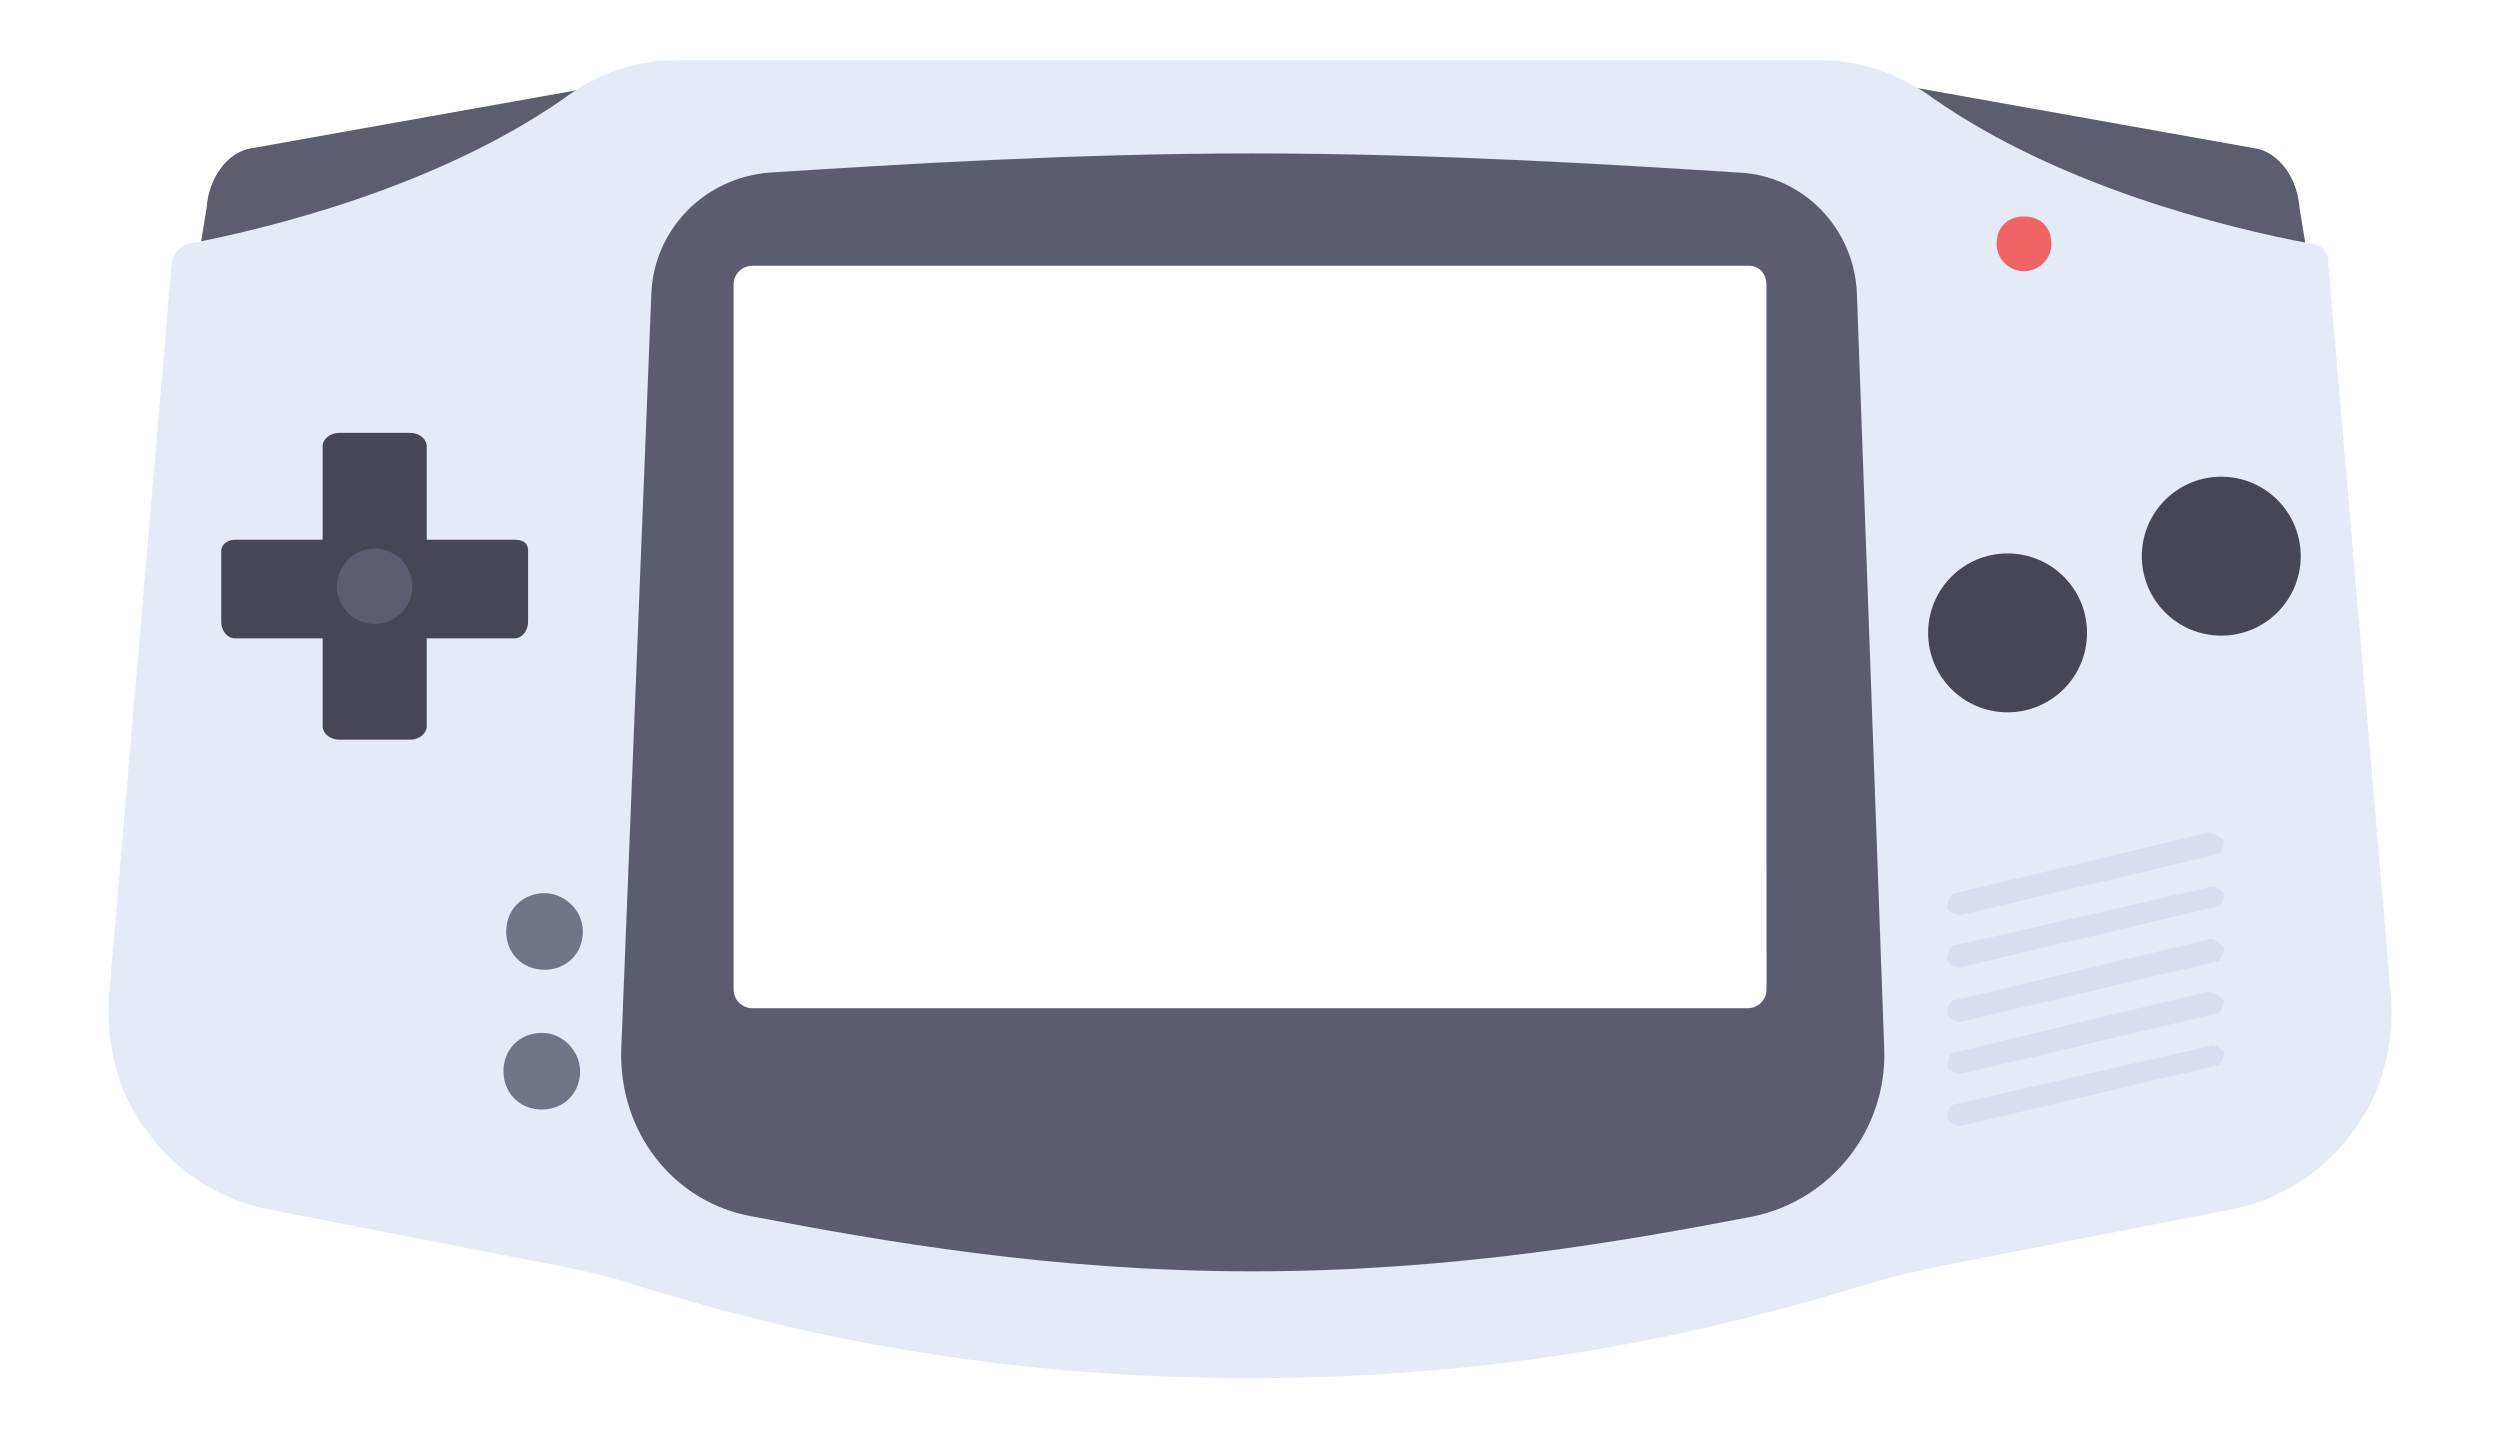
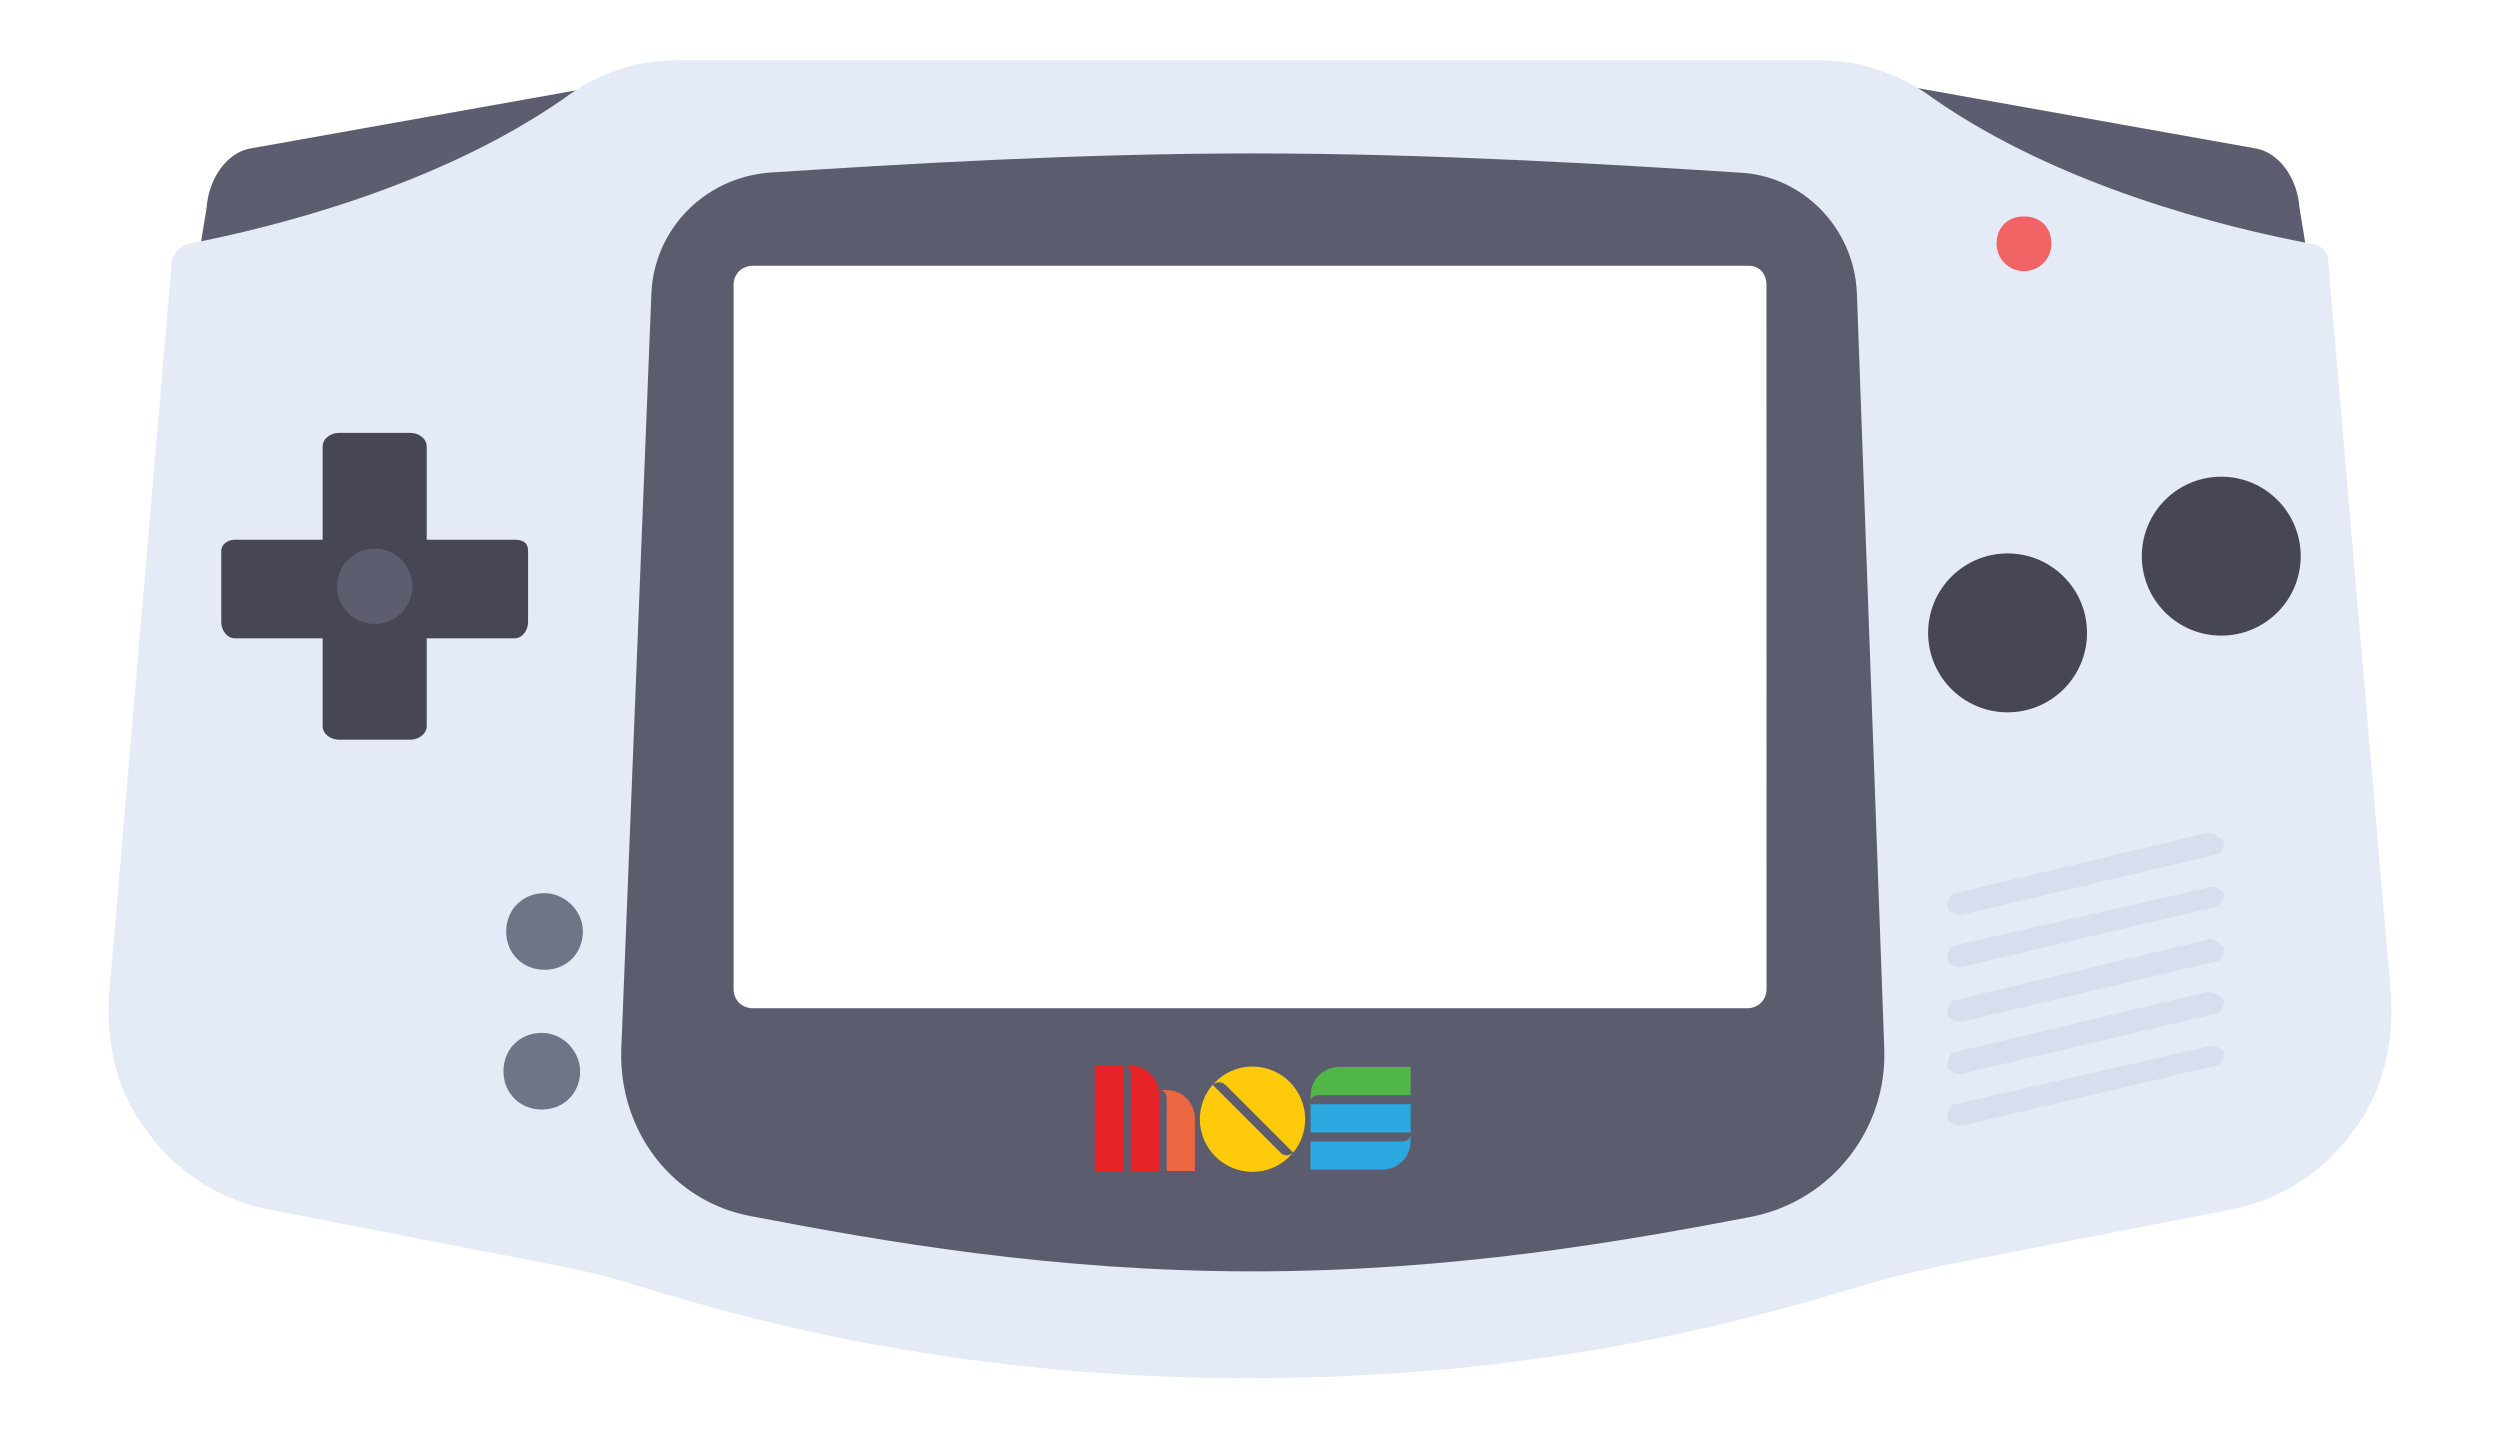
<svg xmlns="http://www.w3.org/2000/svg" version="1.1" id="Layer_1" x="0px" y="0px" width="73px" height="42px" viewBox="0 0 73 42" enable-background="new 0 0 73 42" xml:space="preserve">
  <path fill="#5C5E6F" d="M67.146,6.07c-0.068-0.904-0.611-1.592-1.234-1.727l-11.41-2.036c4.766,3.094,9.891,4.522,12.879,5.202  L67.146,6.07z" />
  <path fill="#5C5E6F" d="M5.799,7.51c2.988-0.681,8.114-2.109,12.879-5.203L7.267,4.343C6.644,4.479,6.102,5.166,6.032,6.07  L5.799,7.51z" />
-   <path fill="#E4EAF6" d="M67.98,7.6c0-0.24-0.24-0.48-0.48-0.48c-2.559-0.48-7.359-1.68-11.039-4.24  c-0.961-0.72-2.16-1.12-3.281-1.12H36.5H19.741c-1.2,0-2.32,0.4-3.28,1.12C12.781,5.44,7.981,6.64,5.5,7.12  C5.26,7.2,5.1,7.36,5.02,7.6L3.18,29.12c-0.08,1.358,0.24,2.8,1.12,3.92c0.8,1.12,2,1.92,3.36,2.239l8.64,1.681  c0.8,0.16,1.521,0.319,2.24,0.562c2.64,0.799,8.92,2.721,17.959,2.721c9.042,0,15.241-1.922,17.961-2.721  c0.72-0.24,1.521-0.399,2.24-0.562l8.639-1.681C66.7,34.96,67.9,34.16,68.7,33.04c0.88-1.12,1.2-2.562,1.12-3.92L67.98,7.6z   M51.02,29.441H21.981c-0.321,0-0.561-0.241-0.561-0.562V8.32c0-0.32,0.241-0.56,0.561-0.56h29.082c0.318,0,0.518,0.24,0.518,0.56  l0.002,20.56C51.582,29.202,51.34,29.441,51.02,29.441z" />
-   <path fill="#F16465" d="M59.1,7.92c0.4,0,0.801-0.32,0.801-0.8s-0.318-0.8-0.801-0.8c-0.479,0-0.799,0.32-0.799,0.8  S58.701,7.92,59.1,7.92z" />
+   <path fill="#E4EAF6" d="M67.98,7.6c0-0.24-0.24-0.48-0.48-0.48c-2.559-0.48-7.359-1.68-11.039-4.24  c-0.961-0.72-2.16-1.12-3.281-1.12H36.5H19.741c-1.2,0-2.32,0.4-3.28,1.12C12.781,5.44,7.981,6.64,5.5,7.12  C5.26,7.2,5.1,7.36,5.02,7.6L3.18,29.12c-0.08,1.358,0.24,2.8,1.12,3.92c0.8,1.12,2,1.92,3.36,2.239l8.64,1.681  c0.8,0.16,1.521,0.319,2.24,0.562c2.64,0.799,8.92,2.722,17.959,2.722c9.042,0,15.241-1.923,17.961-2.722  c0.72-0.24,1.521-0.398,2.24-0.562l8.639-1.681C66.7,34.96,67.9,34.16,68.7,33.04c0.88-1.12,1.2-2.562,1.12-3.92L67.98,7.6z   M51.02,29.441H21.981c-0.321,0-0.561-0.241-0.561-0.563V8.32c0-0.32,0.241-0.56,0.561-0.56h29.082c0.318,0,0.519,0.24,0.519,0.56  l0.002,20.56C51.582,29.202,51.34,29.441,51.02,29.441z" />
+   <path fill="#F16465" d="M59.1,7.92c0.4,0,0.801-0.32,0.801-0.8s-0.317-0.8-0.801-0.8c-0.479,0-0.799,0.32-0.799,0.8  S58.701,7.92,59.1,7.92z" />
  <path fill="#D8DEED" d="M64.461,28.96L57.1,30.721c-0.158,0-0.238,0.239-0.238,0.399c0,0.159,0.238,0.239,0.398,0.239l7.441-1.76  c0.16,0,0.24-0.24,0.24-0.399C64.781,29.04,64.621,28.96,64.461,28.96z" />
-   <path fill="#D8DEED" d="M64.461,24.318L57.1,26.08c-0.158,0-0.238,0.238-0.238,0.398s0.238,0.239,0.398,0.239l7.441-1.76  c0.16,0,0.24-0.24,0.24-0.399C64.781,24.398,64.621,24.318,64.461,24.318z" />
-   <path fill="#D8DEED" d="M64.461,27.439L57.1,29.2c-0.158,0-0.238,0.239-0.238,0.399c0,0.159,0.238,0.239,0.398,0.239l7.441-1.76  c0.16,0,0.24-0.24,0.24-0.397C64.781,27.521,64.621,27.359,64.461,27.439z" />
+   <path fill="#D8DEED" d="M64.461,24.318L57.1,26.08c-0.158,0-0.238,0.238-0.238,0.398s0.238,0.238,0.398,0.238l7.441-1.76  c0.16,0,0.24-0.24,0.24-0.398C64.781,24.398,64.621,24.318,64.461,24.318z" />
+   <path fill="#D8DEED" d="M64.461,27.439L57.1,29.2c-0.158,0-0.238,0.239-0.238,0.399c0,0.158,0.238,0.238,0.398,0.238l7.441-1.76  c0.16,0,0.24-0.24,0.24-0.396C64.781,27.521,64.621,27.359,64.461,27.439z" />
  <path fill="#D8DEED" d="M64.461,25.92L57.1,27.602c-0.158,0-0.238,0.238-0.238,0.398s0.238,0.24,0.398,0.24l7.441-1.762  c0.16,0,0.24-0.238,0.24-0.398C64.781,25.92,64.621,25.84,64.461,25.92z" />
  <circle fill="#464655" cx="58.621" cy="18.48" r="2.32" />
-   <path fill="#5B5D6E" d="M54.221,8.56c-0.08-1.92-1.6-3.44-3.439-3.52c-3.762-0.24-9-0.56-14.202-0.56  C31.38,4.48,26.22,4.8,22.46,5.04c-1.919,0.16-3.36,1.68-3.44,3.52l-0.88,22.081c-0.079,2.401,1.521,4.481,3.841,4.881  c3.76,0.721,8.76,1.601,14.599,1.601c5.84,0,10.84-0.88,14.6-1.601c2.32-0.481,3.92-2.562,3.84-4.881L54.221,8.56z M51.02,29.441  H21.981c-0.321,0-0.561-0.241-0.561-0.562V8.32c0-0.32,0.241-0.56,0.561-0.56h29.082c0.318,0,0.518,0.24,0.518,0.56l0.002,20.56  C51.582,29.202,51.34,29.441,51.02,29.441z" />
-   <path fill="#D8DEED" d="M64.461,30.561L57.1,32.24c-0.158,0-0.238,0.238-0.238,0.398c0,0.159,0.238,0.239,0.398,0.239l7.441-1.76  c0.16,0,0.24-0.24,0.24-0.399C64.781,30.561,64.621,30.479,64.461,30.561z" />
+   <path fill="#5B5D6E" d="M54.221,8.56c-0.08-1.92-1.6-3.44-3.438-3.52c-3.763-0.24-9-0.56-14.202-0.56c-5.2,0-10.36,0.32-14.12,0.56  c-1.919,0.16-3.36,1.68-3.44,3.52l-0.88,22.081c-0.079,2.401,1.521,4.481,3.841,4.881c3.76,0.722,8.76,1.602,14.599,1.602  c5.84,0,10.84-0.88,14.6-1.602c2.32-0.48,3.92-2.562,3.84-4.881L54.221,8.56z M51.02,29.441H21.981  c-0.321,0-0.561-0.241-0.561-0.563V8.32c0-0.32,0.241-0.56,0.561-0.56h29.082c0.318,0,0.519,0.24,0.519,0.56l0.002,20.56  C51.582,29.202,51.34,29.441,51.02,29.441z" />
+   <path fill="#D8DEED" d="M64.461,30.561L57.1,32.24c-0.158,0-0.238,0.238-0.238,0.398c0,0.158,0.238,0.238,0.398,0.238l7.441-1.76  c0.16,0,0.24-0.24,0.24-0.399C64.781,30.561,64.621,30.479,64.461,30.561z" />
  <path fill="#707487" d="M16.94,31.279c0,0.641-0.479,1.119-1.119,1.119c-0.641,0-1.12-0.479-1.12-1.119  c0-0.641,0.479-1.119,1.12-1.119C16.46,30.16,16.94,30.721,16.94,31.279z" />
  <path fill="#707487" d="M15.901,26.08c-0.641,0-1.12,0.479-1.12,1.12c0,0.64,0.479,1.118,1.12,1.118c0.64,0,1.119-0.479,1.119-1.118  C17.02,26.561,16.46,26.08,15.901,26.08z" />
-   <path fill="#464655" d="M15.42,18.16v-2.08c0-0.24-0.16-0.32-0.4-0.32h-2.56v-2.72c0-0.24-0.24-0.4-0.479-0.4h-2.08  c-0.24,0-0.48,0.16-0.48,0.4v2.72h-2.56c-0.24,0-0.4,0.16-0.4,0.32v2.08c0,0.239,0.16,0.479,0.4,0.479h2.56V21.2  c0,0.24,0.24,0.399,0.48,0.399h2.08c0.239,0,0.479-0.161,0.479-0.399v-2.56h2.56C15.26,18.64,15.42,18.399,15.42,18.16z" />
+   <path fill="#464655" d="M15.42,18.16v-2.08c0-0.24-0.16-0.32-0.4-0.32h-2.56v-2.72c0-0.24-0.24-0.4-0.479-0.4h-2.08  c-0.24,0-0.48,0.16-0.48,0.4v2.72h-2.56c-0.24,0-0.4,0.16-0.4,0.32v2.08c0,0.239,0.16,0.479,0.4,0.479h2.56V21.2  c0,0.24,0.24,0.399,0.48,0.399h2.08c0.239,0,0.479-0.162,0.479-0.399v-2.56h2.56C15.26,18.64,15.42,18.399,15.42,18.16z" />
  <circle fill="#464655" cx="64.861" cy="16.24" r="2.32" />
  <circle fill="#5C5E6F" cx="10.94" cy="17.12" r="1.1" />
+   <path id="path2389_8_" fill="#E92429" d="M33.017,31.118h-0.225c0,0,0.227-0.045,0.227,0.28c0,0.324-0.001,2.794-0.001,2.794h0.825  v-2.249C33.842,31.487,33.473,31.118,33.017,31.118z" />
+   <path id="path2389_7_" fill="#ED6741" d="M34.067,31.832l-0.225-0.003c0,0,0.226-0.041,0.226,0.283c0,0.325-0.001,2.081-0.001,2.081  h0.825v-1.536C34.892,32.202,34.522,31.832,34.067,31.832z" />
+   <rect id="M_Left_2_" x="31.967" y="31.118" fill="#E92429" width="0.825" height="3.074" />
+   <rect id="S_Center_2_" x="38.268" y="32.242" fill="#2BA8E0" width="2.925" height="0.825" />
+   <path id="path2389_6_" fill="#50B648" d="M38.272,31.979l-0.004,0.226c0,0-0.042-0.227,0.284-0.227c0.324,0,2.64,0.001,2.64,0.001  v-0.824h-2.095C38.642,31.155,38.272,31.523,38.272,31.979z" />
+   <path id="path2389_4_" fill="#2BA8E0" d="M41.188,33.33l0.002-0.226c0,0,0.042,0.227-0.283,0.227s-2.64-0.001-2.64-0.001v0.824  h2.095C40.817,34.154,41.188,33.786,41.188,33.33z" />
+   <g>
+     <g>
+       <g>
+         <path fill="#FFCA0A" d="M36.573,31.143c-0.37,0-0.709,0.132-0.975,0.349l-0.189,0.185c0,0,0.195-0.179,0.39,0.017     s1.963,1.963,1.963,1.963c0.218-0.266,0.348-0.604,0.348-0.975C38.11,31.831,37.423,31.143,36.573,31.143z" />
+       </g>
+     </g>
+     <g>
+       <g>
+         <path fill="#FFCA0A" d="M37.387,33.653c-0.183-0.183-1.978-1.978-1.978-1.978c-0.232,0.27-0.373,0.621-0.373,1.005     c0,0.849,0.688,1.537,1.537,1.537c0.385,0,0.735-0.141,1.004-0.374l0.186-0.188C37.763,33.655,37.568,33.835,37.387,33.653z" />
+       </g>
+     </g>
+   </g>
</svg>
